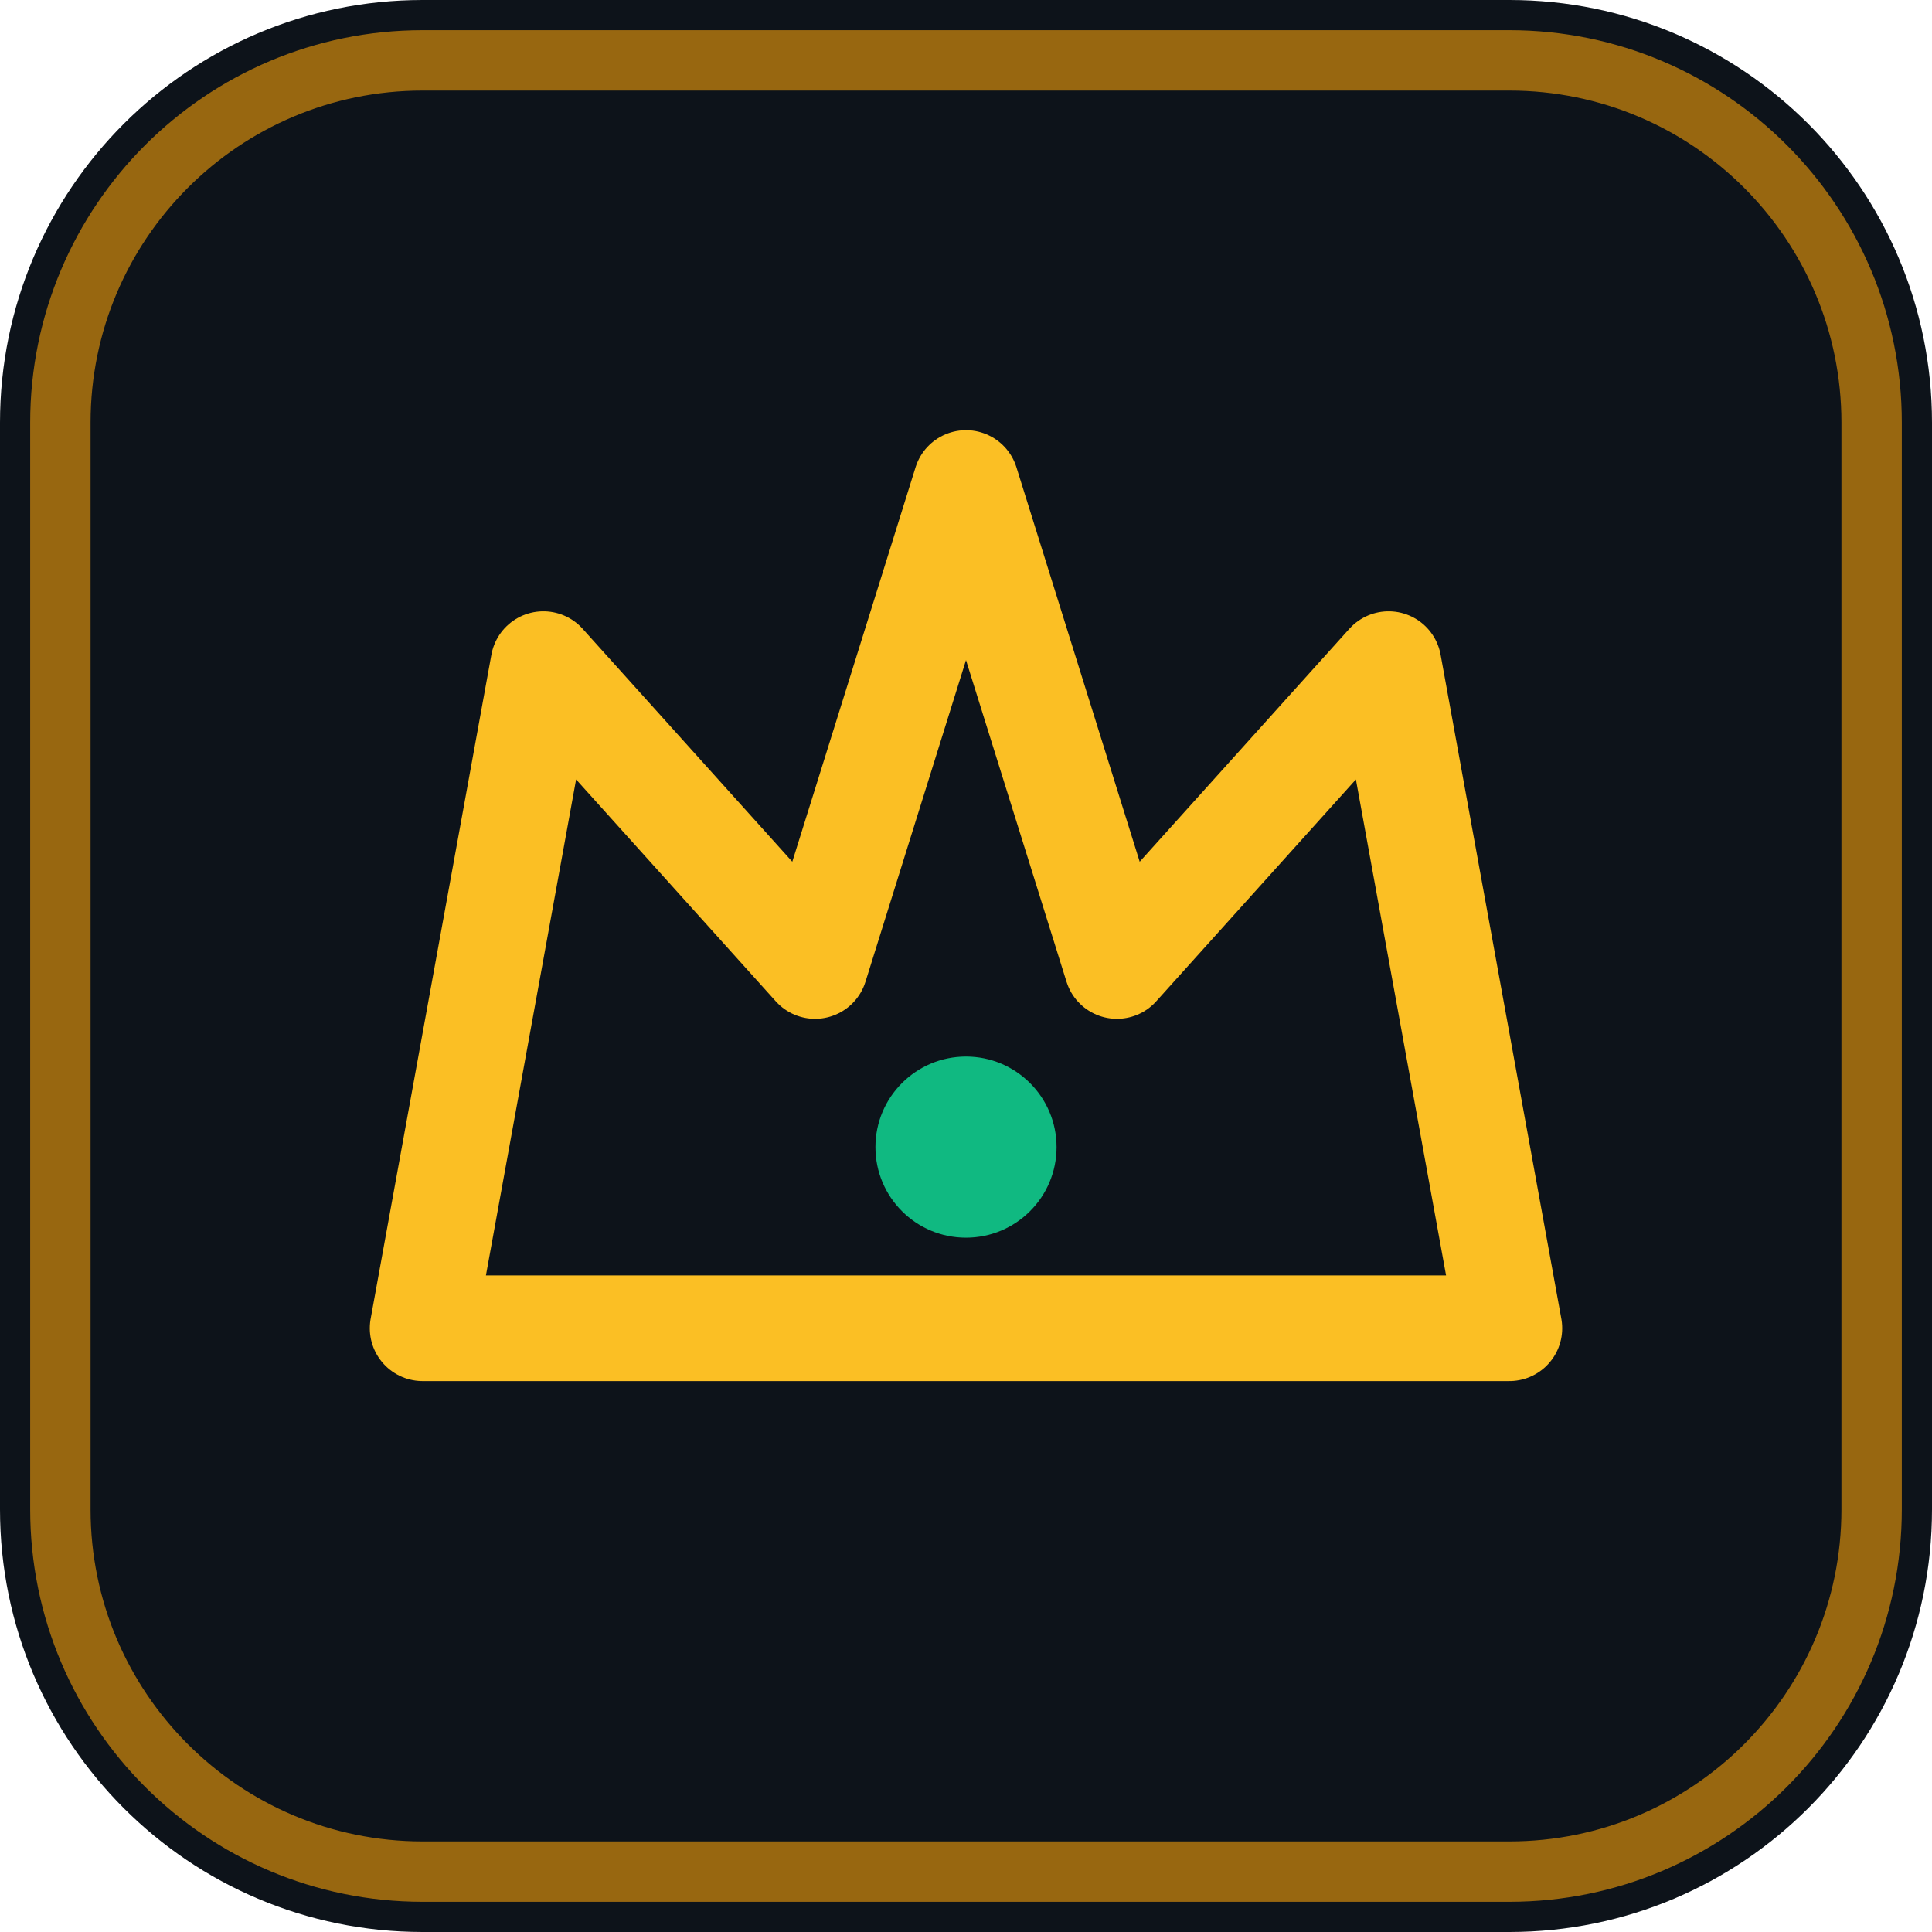
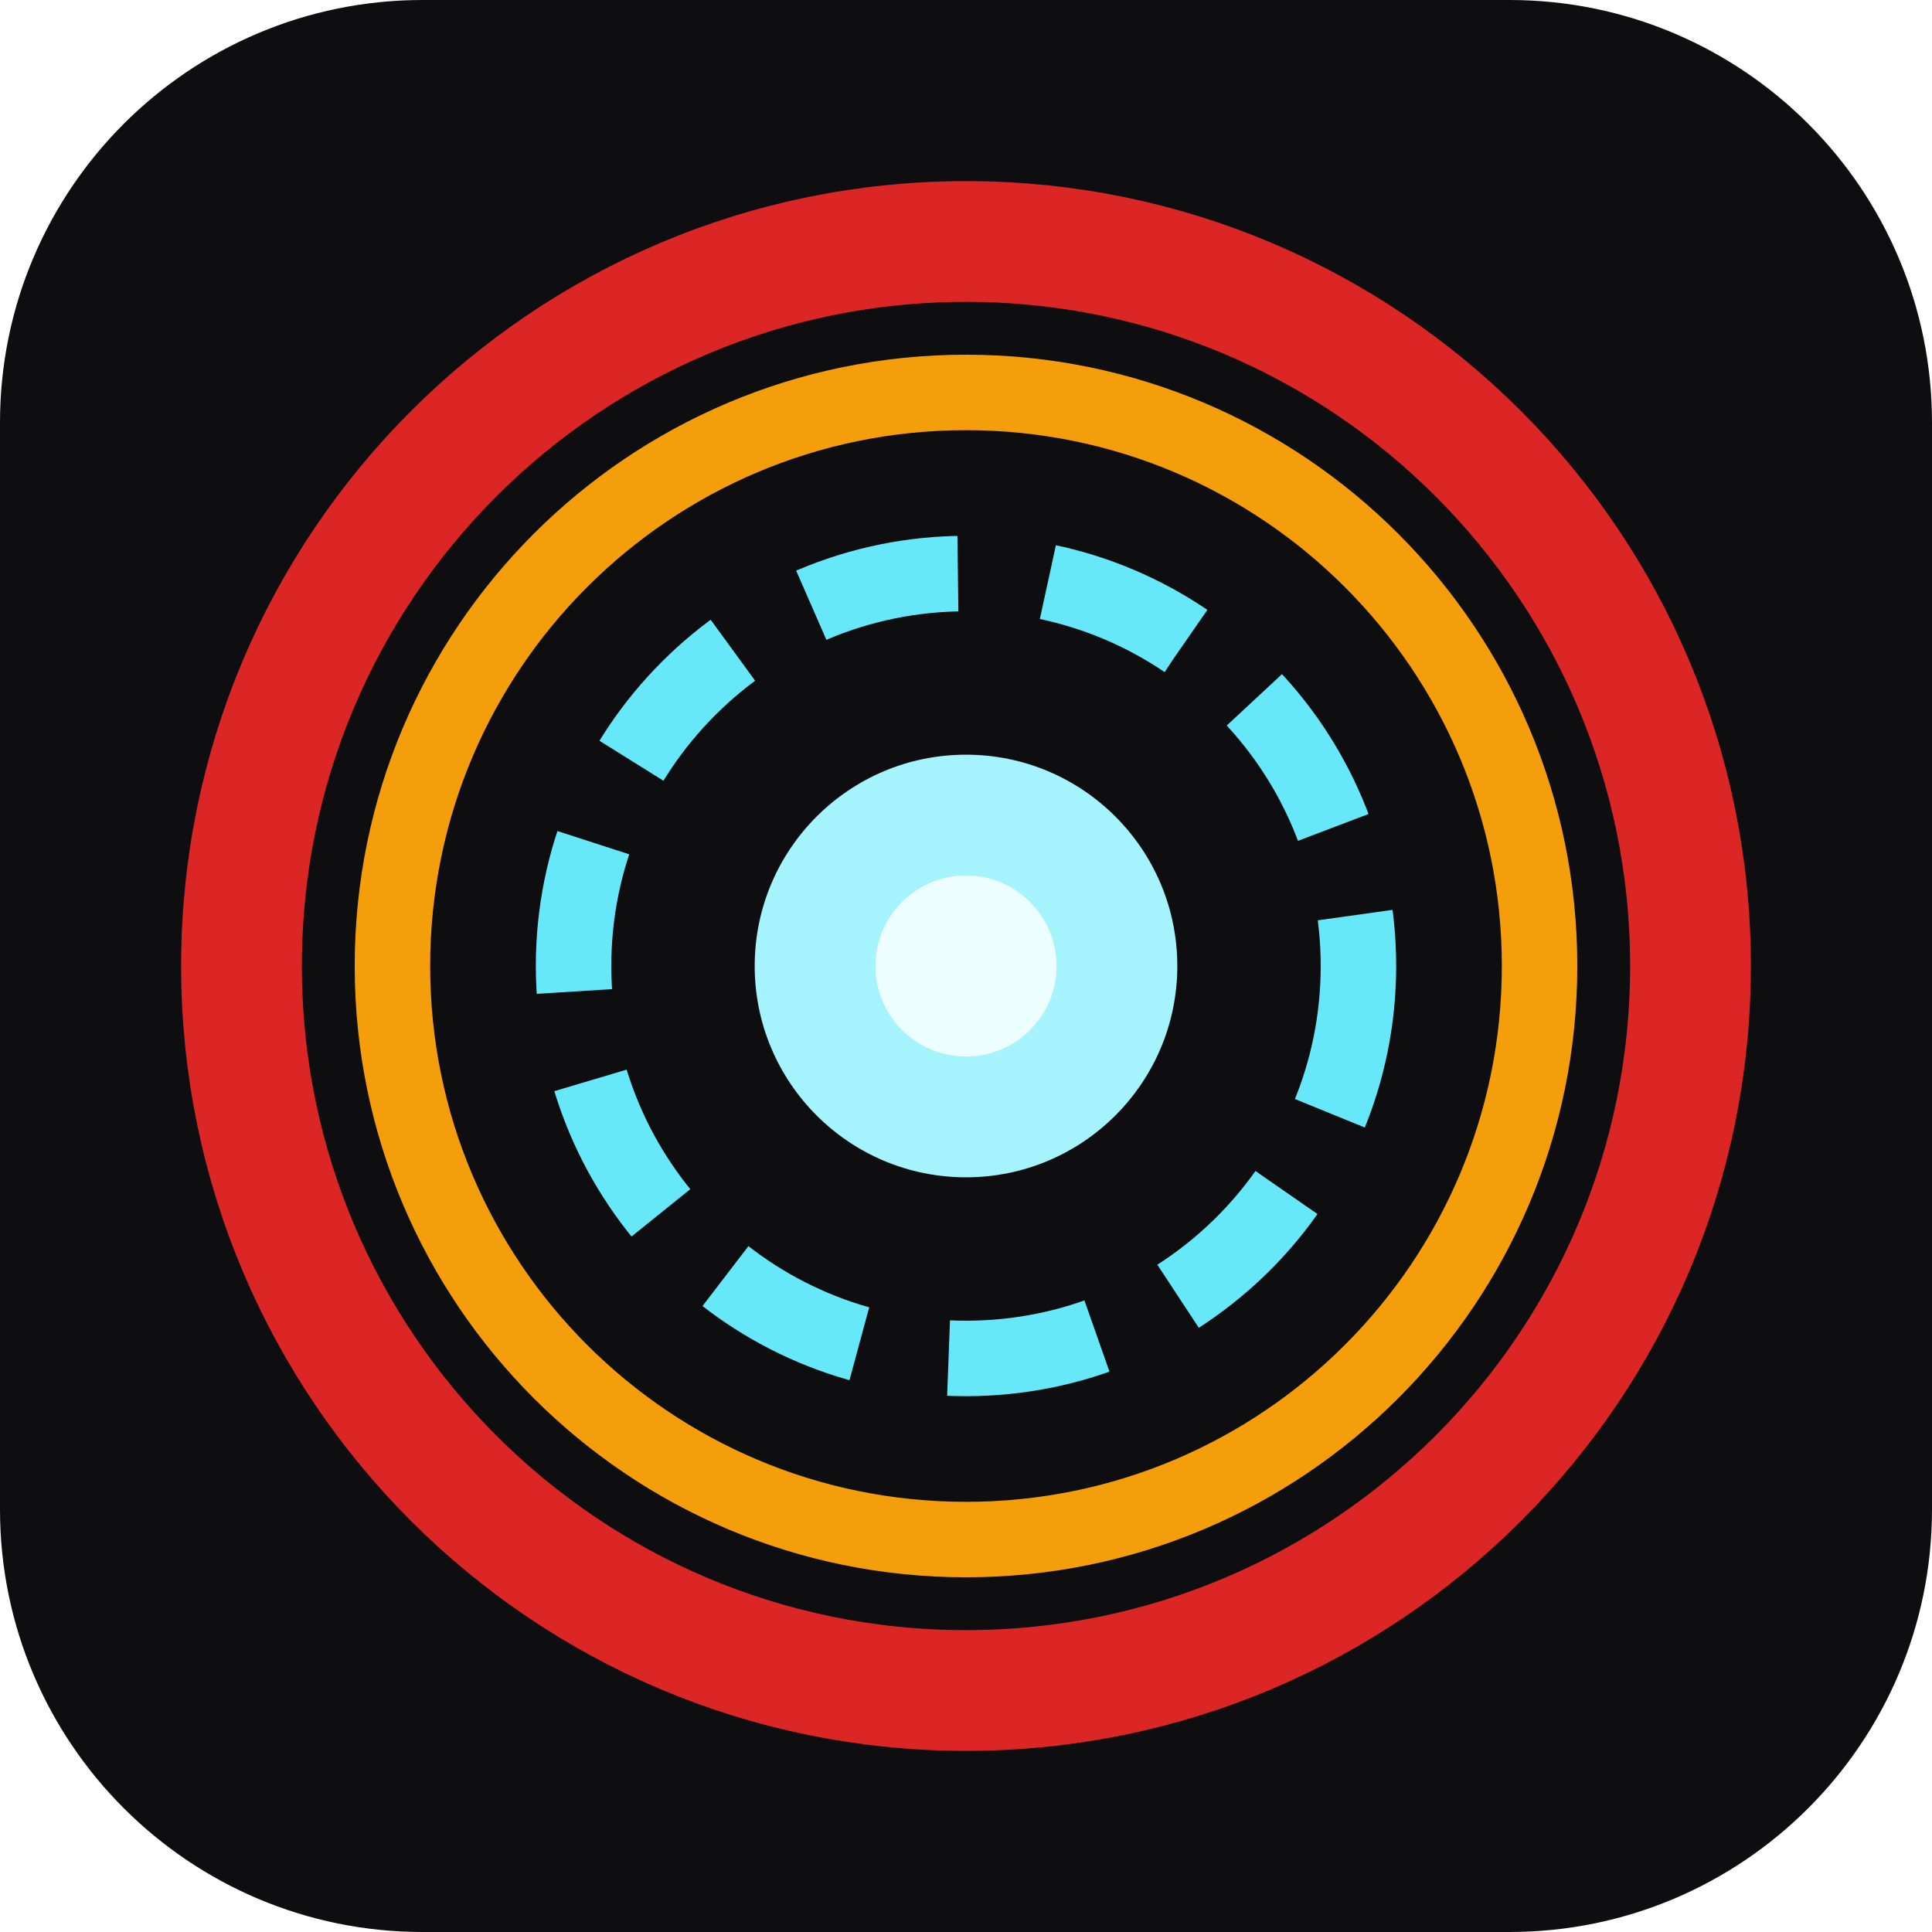
<svg xmlns="http://www.w3.org/2000/svg" viewBox="0 0 64 64">
-   <rect width="64" height="64" rx="14" fill="#0D131A" />
-   <rect x="2" y="2" width="60" height="60" rx="12" fill="none" stroke="#F59E0B" stroke-opacity="0.6" stroke-width="2" />
-   <path d="M14 44h36l-4-22-9 10-5-16-5 16-9-10-4 22z" fill="none" stroke="#FBBF24" stroke-width="3.5" stroke-linejoin="round" />
-   <circle cx="32" cy="38" r="3" fill="#10B981" />
+   <rect width="64" height="64" rx="14" fill="#0E0E11" />
+   <circle cx="32" cy="32" r="24" fill="none" stroke="#DC2626" stroke-width="4" />
+   <circle cx="32" cy="32" r="19" fill="none" stroke="#F59E0B" stroke-width="2.5" />
+   <circle cx="32" cy="32" r="13" fill="none" stroke="#67E8F9" stroke-width="2.5" stroke-dasharray="5 3" />
+   <circle cx="32" cy="32" r="7" fill="#A5F3FC" />
+   <circle cx="32" cy="32" r="3" fill="#ECFEFF" />
</svg>
